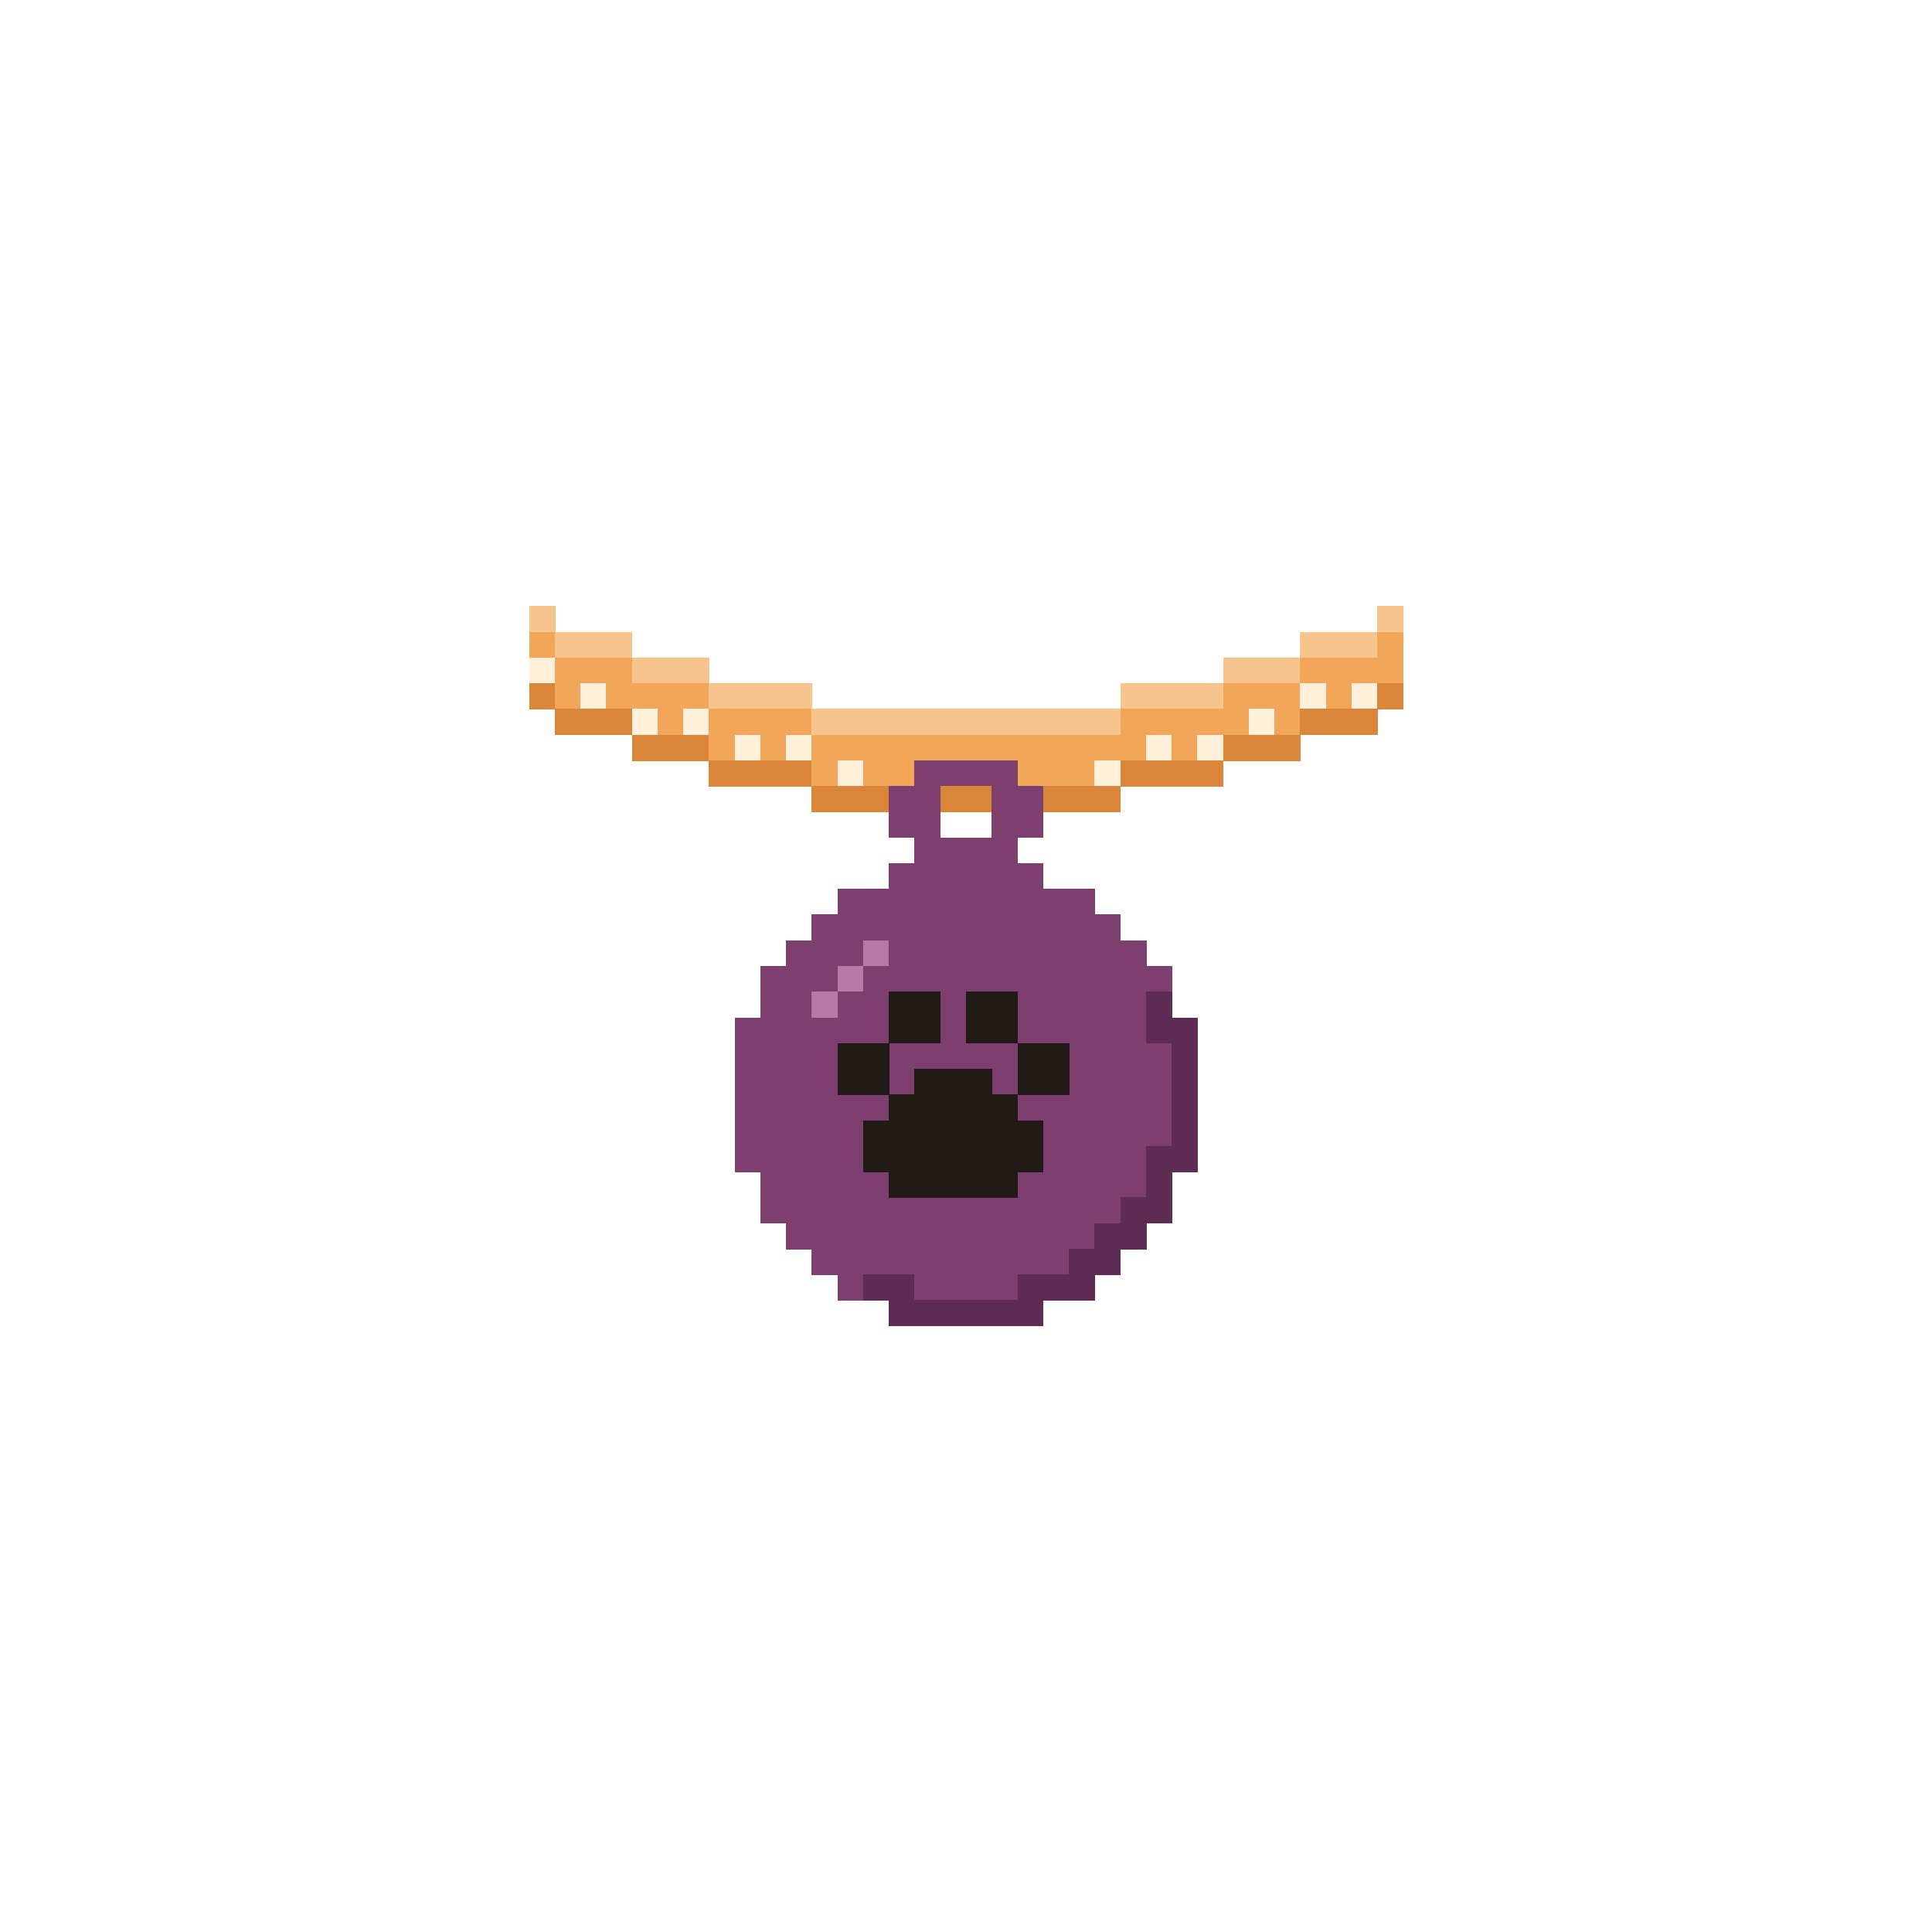
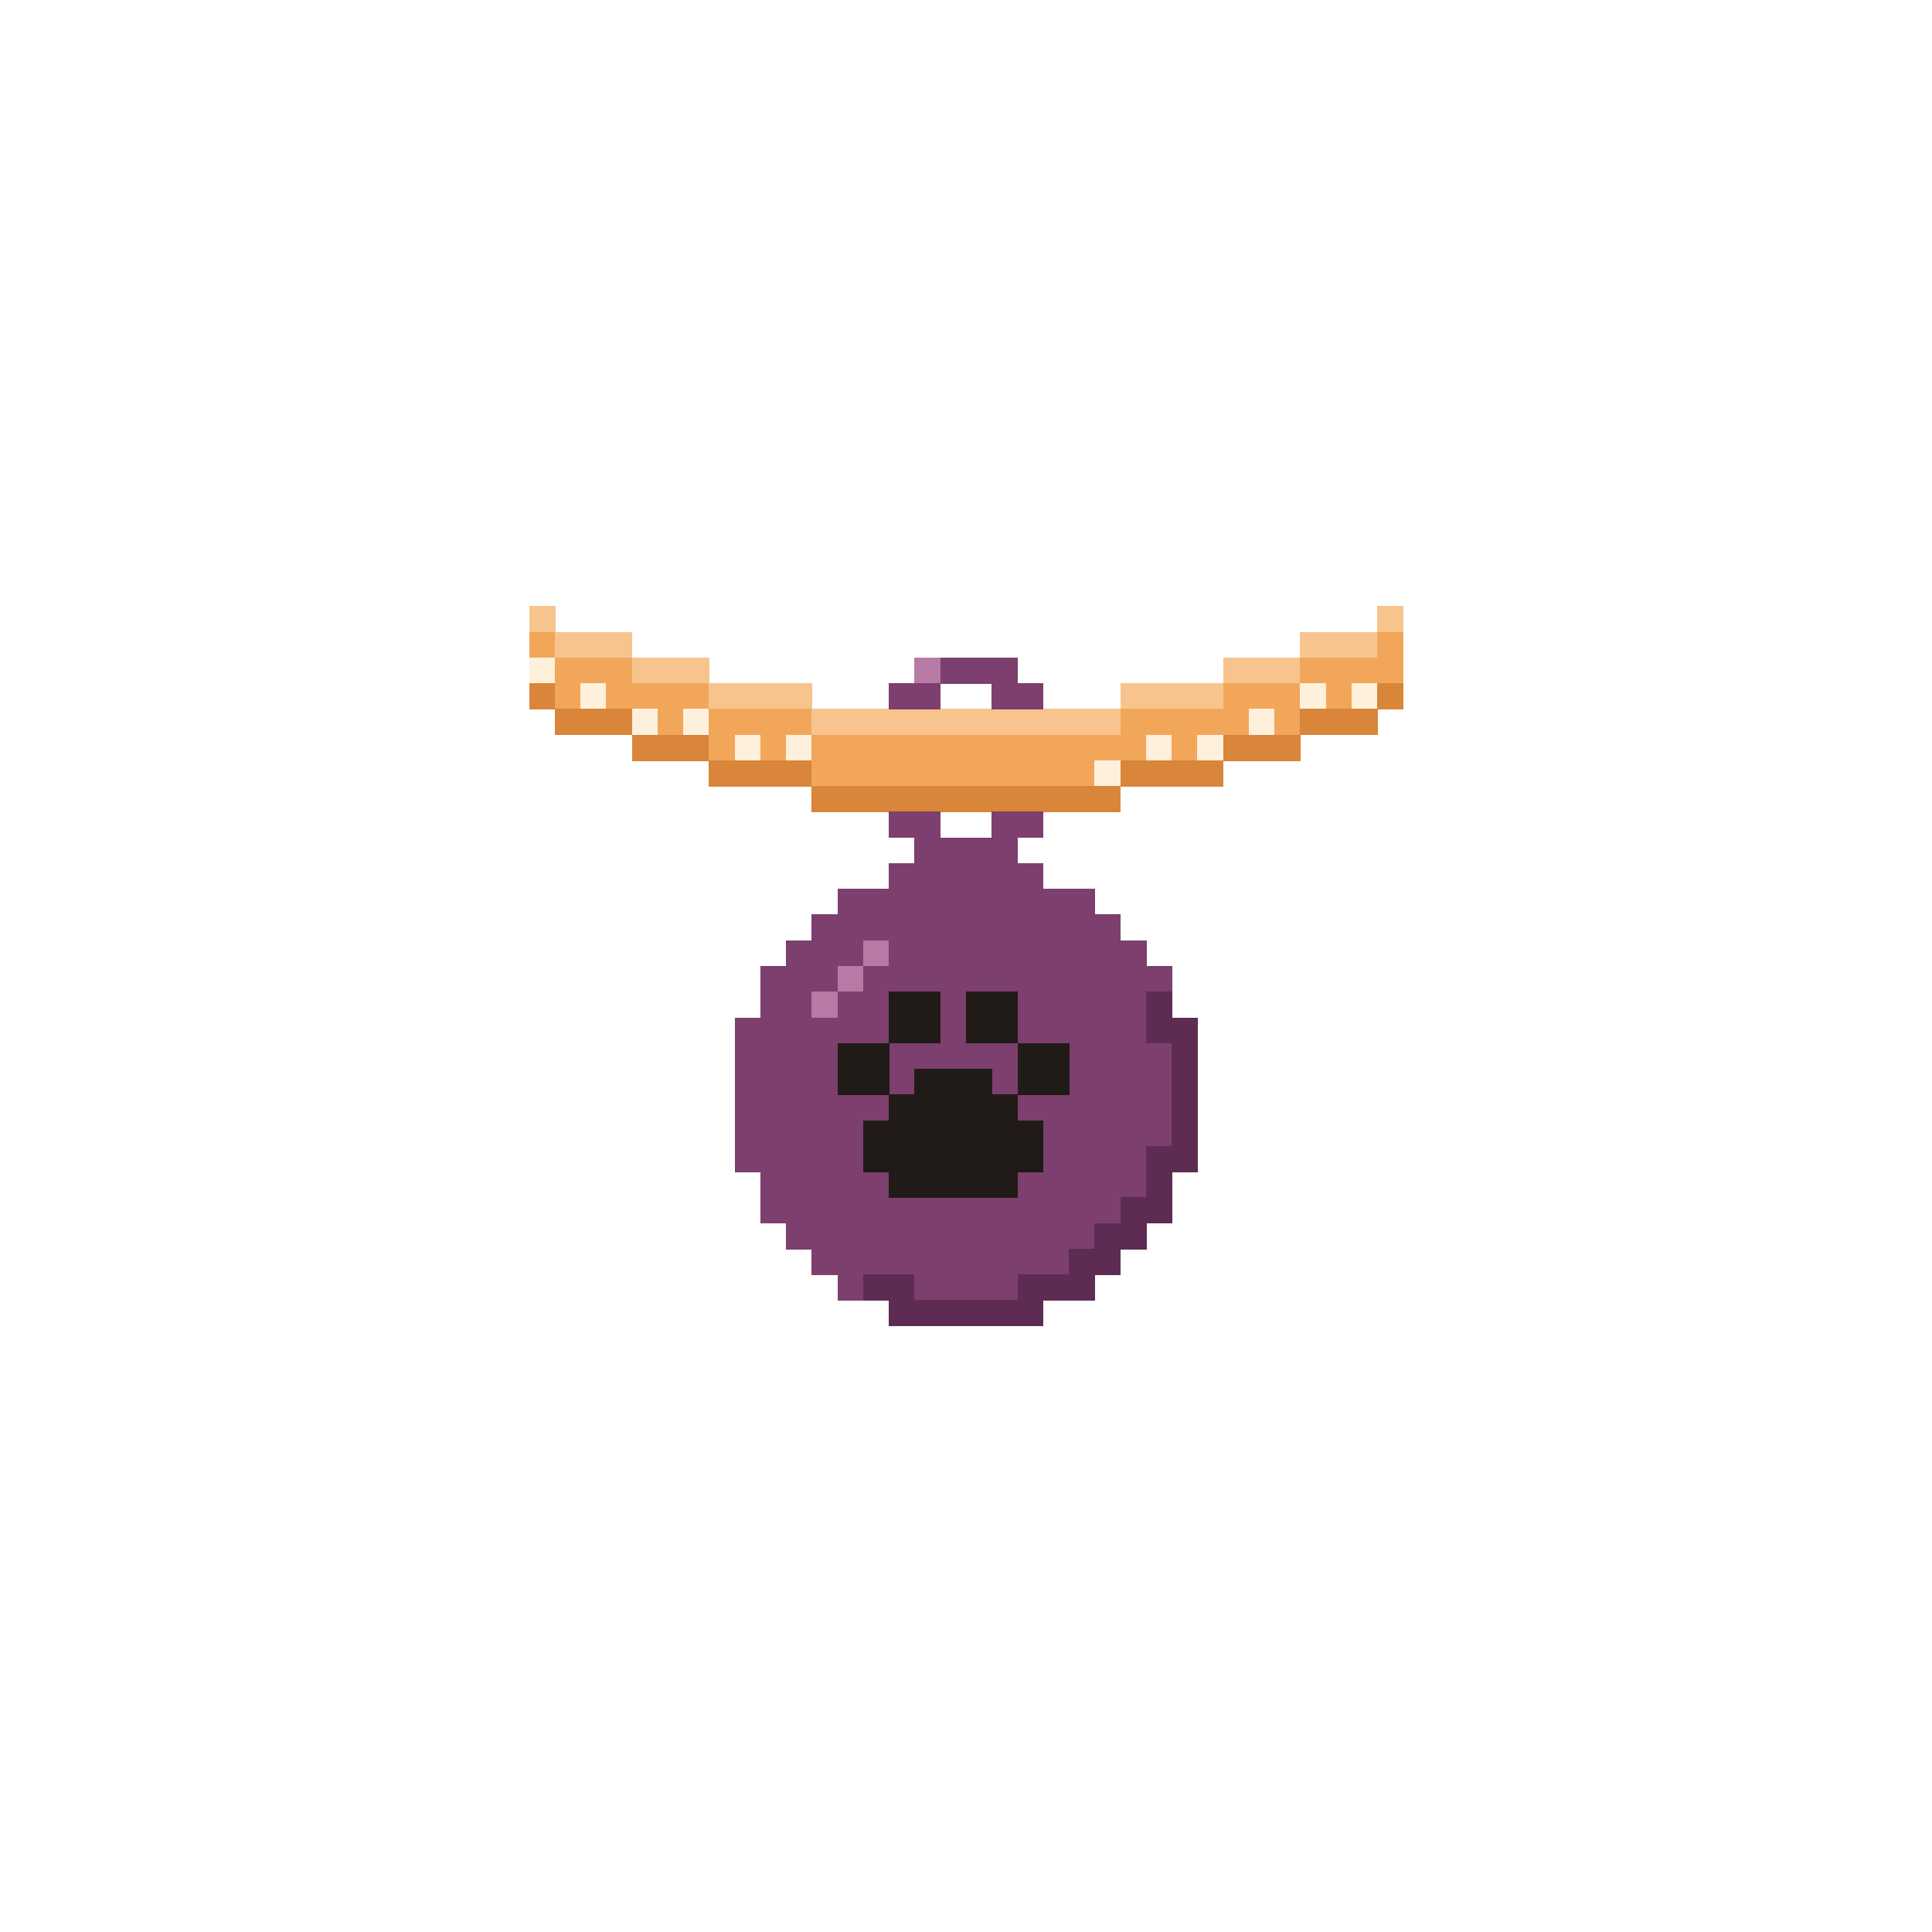
<svg xmlns="http://www.w3.org/2000/svg" width="1024" height="1024" viewBox="0 0 1024 1024" role="img">
  <g shape-rendering="crispEdges">
    <rect x="280.42" y="321.29" width="13.92" height="13.92" fill="#F7C48E" />
    <rect x="280.42" y="334.91" width="13.92" height="13.92" fill="#F2A65A" />
    <rect x="280.42" y="348.53" width="13.92" height="13.92" fill="#FFF0DC" />
    <rect x="280.42" y="362.15" width="13.92" height="13.92" fill="#D9853A" />
    <rect x="294.04" y="334.91" width="13.92" height="13.92" fill="#F7C48E" />
    <rect x="294.04" y="348.53" width="13.92" height="13.92" fill="#F2A65A" />
    <rect x="294.04" y="362.15" width="13.92" height="13.92" fill="#F2A65A" />
    <rect x="294.04" y="375.78" width="13.92" height="13.92" fill="#D9853A" />
    <rect x="307.67" y="334.91" width="13.92" height="13.92" fill="#F7C48E" />
    <rect x="307.67" y="348.53" width="13.92" height="13.92" fill="#F2A65A" />
    <rect x="307.67" y="362.15" width="13.92" height="13.92" fill="#FFF0DC" />
    <rect x="307.67" y="375.78" width="13.92" height="13.92" fill="#D9853A" />
    <rect x="321.29" y="334.91" width="13.92" height="13.92" fill="#F7C48E" />
    <rect x="321.29" y="348.53" width="13.92" height="13.92" fill="#F2A65A" />
    <rect x="321.29" y="362.15" width="13.92" height="13.92" fill="#F2A65A" />
    <rect x="321.29" y="375.78" width="13.92" height="13.92" fill="#D9853A" />
    <rect x="334.91" y="348.53" width="13.92" height="13.92" fill="#F7C48E" />
    <rect x="334.91" y="362.15" width="13.92" height="13.92" fill="#F2A65A" />
    <rect x="334.91" y="375.78" width="13.92" height="13.92" fill="#FFF0DC" />
    <rect x="334.91" y="389.40" width="13.92" height="13.92" fill="#D9853A" />
    <rect x="348.53" y="348.53" width="13.92" height="13.92" fill="#F7C48E" />
    <rect x="348.53" y="362.15" width="13.92" height="13.92" fill="#F2A65A" />
    <rect x="348.53" y="375.78" width="13.92" height="13.92" fill="#F2A65A" />
    <rect x="348.53" y="389.40" width="13.92" height="13.92" fill="#D9853A" />
    <rect x="362.15" y="348.53" width="13.92" height="13.92" fill="#F7C48E" />
    <rect x="362.15" y="362.15" width="13.92" height="13.92" fill="#F2A65A" />
    <rect x="362.15" y="375.78" width="13.92" height="13.92" fill="#FFF0DC" />
    <rect x="362.15" y="389.40" width="13.92" height="13.92" fill="#D9853A" />
    <rect x="375.78" y="362.15" width="13.92" height="13.92" fill="#F7C48E" />
    <rect x="375.78" y="375.78" width="13.92" height="13.92" fill="#F2A65A" />
    <rect x="375.78" y="389.40" width="13.92" height="13.92" fill="#F2A65A" />
    <rect x="375.78" y="403.02" width="13.92" height="13.92" fill="#D9853A" />
    <rect x="389.40" y="362.15" width="13.92" height="13.92" fill="#F7C48E" />
    <rect x="389.40" y="375.78" width="13.92" height="13.92" fill="#F2A65A" />
    <rect x="389.40" y="389.40" width="13.92" height="13.92" fill="#FFF0DC" />
    <rect x="389.40" y="403.02" width="13.92" height="13.92" fill="#D9853A" />
    <rect x="403.02" y="362.15" width="13.92" height="13.92" fill="#F7C48E" />
    <rect x="403.02" y="375.78" width="13.92" height="13.92" fill="#F2A65A" />
    <rect x="403.02" y="389.40" width="13.92" height="13.92" fill="#F2A65A" />
    <rect x="403.02" y="403.02" width="13.92" height="13.92" fill="#D9853A" />
    <rect x="416.64" y="362.15" width="13.92" height="13.92" fill="#F7C48E" />
    <rect x="416.64" y="375.78" width="13.92" height="13.92" fill="#F2A65A" />
    <rect x="416.64" y="389.40" width="13.92" height="13.92" fill="#FFF0DC" />
    <rect x="416.64" y="403.02" width="13.92" height="13.92" fill="#D9853A" />
    <rect x="430.27" y="375.78" width="13.92" height="13.92" fill="#F7C48E" />
    <rect x="430.27" y="389.40" width="13.92" height="13.92" fill="#F2A65A" />
    <rect x="430.27" y="403.02" width="13.92" height="13.92" fill="#F2A65A" />
    <rect x="430.27" y="416.64" width="13.92" height="13.92" fill="#D9853A" />
    <rect x="443.89" y="375.78" width="13.92" height="13.92" fill="#F7C48E" />
    <rect x="443.89" y="389.40" width="13.92" height="13.92" fill="#F2A65A" />
-     <rect x="443.89" y="403.02" width="13.92" height="13.92" fill="#FFF0DC" />
+     <rect x="443.89" y="403.02" width="13.92" height="13.92" fill="#F2A65A" />
    <rect x="443.89" y="416.64" width="13.92" height="13.92" fill="#D9853A" />
    <rect x="457.51" y="375.78" width="13.92" height="13.92" fill="#F7C48E" />
    <rect x="457.51" y="389.40" width="13.92" height="13.92" fill="#F2A65A" />
    <rect x="457.51" y="403.02" width="13.92" height="13.92" fill="#F2A65A" />
    <rect x="457.51" y="416.64" width="13.92" height="13.92" fill="#D9853A" />
    <rect x="471.13" y="375.78" width="13.92" height="13.92" fill="#F7C48E" />
    <rect x="471.13" y="389.40" width="13.92" height="13.92" fill="#F2A65A" />
    <rect x="471.13" y="403.02" width="13.92" height="13.92" fill="#F2A65A" />
-     <rect x="471.13" y="416.64" width="13.92" height="13.92" fill="#7C3F6E" />
+     <rect x="471.13" y="416.64" width="13.92" height="13.92" fill="#D9853A" />
    <rect x="484.76" y="375.78" width="13.92" height="13.92" fill="#F7C48E" />
    <rect x="484.76" y="389.40" width="13.92" height="13.92" fill="#F2A65A" />
-     <rect x="484.76" y="403.02" width="13.92" height="13.92" fill="#7C3F6E" />
-     <rect x="484.76" y="416.64" width="13.92" height="13.92" fill="#7C3F6E" />
+     <rect x="484.76" y="403.02" width="13.92" height="13.92" fill="#F2A65A" />
+     <rect x="484.76" y="416.64" width="13.92" height="13.92" fill="#D9853A" />
    <rect x="498.38" y="375.78" width="13.92" height="13.92" fill="#F7C48E" />
    <rect x="498.38" y="389.40" width="13.92" height="13.92" fill="#F2A65A" />
-     <rect x="498.38" y="403.02" width="13.92" height="13.92" fill="#7C3F6E" />
+     <rect x="498.38" y="403.02" width="13.92" height="13.92" fill="#F2A65A" />
    <rect x="498.38" y="416.64" width="13.92" height="13.92" fill="#D9853A" />
    <rect x="512.00" y="375.78" width="13.92" height="13.92" fill="#F7C48E" />
    <rect x="512.00" y="389.40" width="13.92" height="13.92" fill="#F2A65A" />
-     <rect x="512.00" y="403.02" width="13.92" height="13.92" fill="#7C3F6E" />
+     <rect x="512.00" y="403.02" width="13.92" height="13.92" fill="#F2A65A" />
    <rect x="512.00" y="416.64" width="13.92" height="13.92" fill="#D9853A" />
    <rect x="525.62" y="375.78" width="13.92" height="13.92" fill="#F7C48E" />
    <rect x="525.62" y="389.40" width="13.92" height="13.92" fill="#F2A65A" />
-     <rect x="525.62" y="403.02" width="13.92" height="13.92" fill="#7C3F6E" />
-     <rect x="525.62" y="416.64" width="13.92" height="13.92" fill="#7C3F6E" />
+     <rect x="525.62" y="403.02" width="13.92" height="13.92" fill="#F2A65A" />
+     <rect x="525.62" y="416.64" width="13.92" height="13.92" fill="#D9853A" />
    <rect x="539.24" y="375.78" width="13.92" height="13.92" fill="#F7C48E" />
    <rect x="539.24" y="389.40" width="13.92" height="13.92" fill="#F2A65A" />
    <rect x="539.24" y="403.02" width="13.92" height="13.92" fill="#F2A65A" />
-     <rect x="539.24" y="416.64" width="13.92" height="13.92" fill="#7C3F6E" />
+     <rect x="539.24" y="416.64" width="13.92" height="13.92" fill="#D9853A" />
    <rect x="552.87" y="375.78" width="13.92" height="13.92" fill="#F7C48E" />
    <rect x="552.87" y="389.40" width="13.92" height="13.92" fill="#F2A65A" />
    <rect x="552.87" y="403.02" width="13.92" height="13.92" fill="#F2A65A" />
    <rect x="552.87" y="416.64" width="13.92" height="13.92" fill="#D9853A" />
    <rect x="566.49" y="375.78" width="13.92" height="13.92" fill="#F7C48E" />
    <rect x="566.49" y="389.40" width="13.92" height="13.92" fill="#F2A65A" />
    <rect x="566.49" y="403.02" width="13.92" height="13.92" fill="#F2A65A" />
    <rect x="566.49" y="416.64" width="13.92" height="13.92" fill="#D9853A" />
    <rect x="580.11" y="375.78" width="13.92" height="13.92" fill="#F7C48E" />
    <rect x="580.11" y="389.40" width="13.92" height="13.92" fill="#F2A65A" />
    <rect x="580.11" y="403.02" width="13.92" height="13.92" fill="#FFF0DC" />
    <rect x="580.11" y="416.64" width="13.92" height="13.92" fill="#D9853A" />
    <rect x="593.73" y="362.15" width="13.92" height="13.92" fill="#F7C48E" />
    <rect x="593.73" y="375.78" width="13.92" height="13.92" fill="#F2A65A" />
    <rect x="593.73" y="389.40" width="13.92" height="13.92" fill="#F2A65A" />
    <rect x="593.73" y="403.02" width="13.92" height="13.92" fill="#D9853A" />
    <rect x="607.36" y="362.15" width="13.92" height="13.92" fill="#F7C48E" />
    <rect x="607.36" y="375.78" width="13.92" height="13.92" fill="#F2A65A" />
    <rect x="607.36" y="389.40" width="13.92" height="13.92" fill="#FFF0DC" />
    <rect x="607.36" y="403.02" width="13.92" height="13.92" fill="#D9853A" />
    <rect x="620.98" y="362.15" width="13.92" height="13.92" fill="#F7C48E" />
    <rect x="620.98" y="375.78" width="13.92" height="13.92" fill="#F2A65A" />
    <rect x="620.98" y="389.40" width="13.92" height="13.92" fill="#F2A65A" />
    <rect x="620.98" y="403.02" width="13.92" height="13.92" fill="#D9853A" />
    <rect x="634.60" y="362.15" width="13.92" height="13.92" fill="#F7C48E" />
    <rect x="634.60" y="375.78" width="13.92" height="13.92" fill="#F2A65A" />
    <rect x="634.60" y="389.40" width="13.92" height="13.92" fill="#FFF0DC" />
    <rect x="634.60" y="403.02" width="13.92" height="13.92" fill="#D9853A" />
    <rect x="648.22" y="348.53" width="13.92" height="13.92" fill="#F7C48E" />
    <rect x="648.22" y="362.15" width="13.92" height="13.92" fill="#F2A65A" />
    <rect x="648.22" y="375.78" width="13.92" height="13.92" fill="#F2A65A" />
    <rect x="648.22" y="389.40" width="13.92" height="13.92" fill="#D9853A" />
    <rect x="661.85" y="348.53" width="13.92" height="13.92" fill="#F7C48E" />
    <rect x="661.85" y="362.15" width="13.92" height="13.92" fill="#F2A65A" />
    <rect x="661.85" y="375.78" width="13.92" height="13.92" fill="#FFF0DC" />
    <rect x="661.85" y="389.40" width="13.92" height="13.92" fill="#D9853A" />
    <rect x="675.47" y="348.53" width="13.92" height="13.92" fill="#F7C48E" />
    <rect x="675.47" y="362.15" width="13.92" height="13.92" fill="#F2A65A" />
    <rect x="675.47" y="375.78" width="13.92" height="13.92" fill="#F2A65A" />
    <rect x="675.47" y="389.40" width="13.92" height="13.92" fill="#D9853A" />
    <rect x="689.09" y="334.91" width="13.92" height="13.92" fill="#F7C48E" />
    <rect x="689.09" y="348.53" width="13.92" height="13.92" fill="#F2A65A" />
    <rect x="689.09" y="362.15" width="13.92" height="13.92" fill="#FFF0DC" />
    <rect x="689.09" y="375.78" width="13.92" height="13.92" fill="#D9853A" />
    <rect x="702.71" y="334.91" width="13.92" height="13.92" fill="#F7C48E" />
    <rect x="702.71" y="348.53" width="13.92" height="13.92" fill="#F2A65A" />
    <rect x="702.71" y="362.15" width="13.92" height="13.92" fill="#F2A65A" />
    <rect x="702.71" y="375.78" width="13.92" height="13.92" fill="#D9853A" />
    <rect x="716.33" y="334.91" width="13.92" height="13.92" fill="#F7C48E" />
    <rect x="716.33" y="348.53" width="13.92" height="13.92" fill="#F2A65A" />
    <rect x="716.33" y="362.15" width="13.92" height="13.92" fill="#FFF0DC" />
    <rect x="716.33" y="375.78" width="13.92" height="13.92" fill="#D9853A" />
    <rect x="729.96" y="321.29" width="13.92" height="13.92" fill="#F7C48E" />
    <rect x="729.96" y="334.91" width="13.92" height="13.92" fill="#F2A65A" />
    <rect x="729.96" y="348.53" width="13.92" height="13.92" fill="#F2A65A" />
    <rect x="729.96" y="362.15" width="13.92" height="13.92" fill="#D9853A" />
    <rect x="471.13" y="457.51" width="13.92" height="13.92" fill="#7C3F6E" />
    <rect x="484.76" y="457.51" width="13.92" height="13.92" fill="#7C3F6E" />
    <rect x="498.38" y="457.51" width="13.92" height="13.92" fill="#7C3F6E" />
    <rect x="512.00" y="457.51" width="13.92" height="13.92" fill="#7C3F6E" />
    <rect x="525.62" y="457.51" width="13.92" height="13.92" fill="#7C3F6E" />
    <rect x="539.24" y="457.51" width="13.92" height="13.92" fill="#7C3F6E" />
    <rect x="443.89" y="471.13" width="13.92" height="13.92" fill="#7C3F6E" />
    <rect x="457.51" y="471.13" width="13.92" height="13.92" fill="#7C3F6E" />
    <rect x="471.13" y="471.13" width="13.92" height="13.92" fill="#7C3F6E" />
    <rect x="484.76" y="471.13" width="13.92" height="13.92" fill="#7C3F6E" />
    <rect x="498.38" y="471.13" width="13.92" height="13.92" fill="#7C3F6E" />
    <rect x="512.00" y="471.13" width="13.92" height="13.92" fill="#7C3F6E" />
    <rect x="525.62" y="471.13" width="13.92" height="13.92" fill="#7C3F6E" />
    <rect x="539.24" y="471.13" width="13.92" height="13.92" fill="#7C3F6E" />
    <rect x="552.87" y="471.13" width="13.92" height="13.92" fill="#7C3F6E" />
    <rect x="566.49" y="471.13" width="13.92" height="13.92" fill="#7C3F6E" />
    <rect x="430.27" y="484.76" width="13.92" height="13.92" fill="#7C3F6E" />
    <rect x="443.89" y="484.76" width="13.92" height="13.92" fill="#7C3F6E" />
    <rect x="457.51" y="484.76" width="13.92" height="13.92" fill="#7C3F6E" />
    <rect x="471.13" y="484.76" width="13.92" height="13.92" fill="#7C3F6E" />
    <rect x="484.76" y="484.76" width="13.92" height="13.92" fill="#7C3F6E" />
    <rect x="498.38" y="484.76" width="13.92" height="13.92" fill="#7C3F6E" />
    <rect x="512.00" y="484.76" width="13.92" height="13.92" fill="#7C3F6E" />
    <rect x="525.62" y="484.76" width="13.92" height="13.92" fill="#7C3F6E" />
    <rect x="539.24" y="484.76" width="13.92" height="13.92" fill="#7C3F6E" />
    <rect x="552.87" y="484.76" width="13.92" height="13.92" fill="#7C3F6E" />
    <rect x="566.49" y="484.76" width="13.92" height="13.92" fill="#7C3F6E" />
    <rect x="580.11" y="484.76" width="13.92" height="13.92" fill="#7C3F6E" />
    <rect x="416.64" y="498.38" width="13.92" height="13.92" fill="#7C3F6E" />
    <rect x="430.27" y="498.38" width="13.92" height="13.92" fill="#7C3F6E" />
    <rect x="443.89" y="498.38" width="13.92" height="13.92" fill="#7C3F6E" />
    <rect x="457.51" y="498.38" width="13.92" height="13.92" fill="#B77AA5" />
    <rect x="471.13" y="498.38" width="13.92" height="13.92" fill="#7C3F6E" />
    <rect x="484.76" y="498.38" width="13.92" height="13.92" fill="#7C3F6E" />
    <rect x="498.38" y="498.38" width="13.92" height="13.92" fill="#7C3F6E" />
    <rect x="512.00" y="498.38" width="13.92" height="13.92" fill="#7C3F6E" />
    <rect x="525.62" y="498.38" width="13.92" height="13.92" fill="#7C3F6E" />
    <rect x="539.24" y="498.38" width="13.92" height="13.92" fill="#7C3F6E" />
    <rect x="552.87" y="498.38" width="13.92" height="13.92" fill="#7C3F6E" />
    <rect x="566.49" y="498.38" width="13.92" height="13.92" fill="#7C3F6E" />
    <rect x="580.11" y="498.38" width="13.92" height="13.92" fill="#7C3F6E" />
    <rect x="593.73" y="498.38" width="13.92" height="13.92" fill="#7C3F6E" />
    <rect x="403.02" y="512.00" width="13.92" height="13.92" fill="#7C3F6E" />
    <rect x="416.64" y="512.00" width="13.92" height="13.92" fill="#7C3F6E" />
    <rect x="430.27" y="512.00" width="13.92" height="13.92" fill="#7C3F6E" />
    <rect x="443.89" y="512.00" width="13.92" height="13.92" fill="#B77AA5" />
    <rect x="457.51" y="512.00" width="13.92" height="13.92" fill="#7C3F6E" />
    <rect x="471.13" y="512.00" width="13.92" height="13.92" fill="#7C3F6E" />
    <rect x="484.76" y="512.00" width="13.92" height="13.92" fill="#7C3F6E" />
    <rect x="498.38" y="512.00" width="13.92" height="13.92" fill="#7C3F6E" />
    <rect x="512.00" y="512.00" width="13.92" height="13.92" fill="#7C3F6E" />
    <rect x="525.62" y="512.00" width="13.92" height="13.92" fill="#7C3F6E" />
    <rect x="539.24" y="512.00" width="13.92" height="13.92" fill="#7C3F6E" />
    <rect x="552.87" y="512.00" width="13.92" height="13.92" fill="#7C3F6E" />
    <rect x="566.49" y="512.00" width="13.92" height="13.92" fill="#7C3F6E" />
    <rect x="580.11" y="512.00" width="13.92" height="13.92" fill="#7C3F6E" />
    <rect x="593.73" y="512.00" width="13.92" height="13.92" fill="#7C3F6E" />
    <rect x="607.36" y="512.00" width="13.92" height="13.92" fill="#7C3F6E" />
    <rect x="403.02" y="525.62" width="13.92" height="13.92" fill="#7C3F6E" />
    <rect x="416.64" y="525.62" width="13.92" height="13.92" fill="#7C3F6E" />
    <rect x="430.27" y="525.62" width="13.92" height="13.92" fill="#B77AA5" />
    <rect x="443.89" y="525.62" width="13.92" height="13.92" fill="#7C3F6E" />
    <rect x="457.51" y="525.62" width="13.92" height="13.92" fill="#7C3F6E" />
    <rect x="498.38" y="525.62" width="13.92" height="13.92" fill="#7C3F6E" />
    <rect x="539.24" y="525.62" width="13.92" height="13.92" fill="#7C3F6E" />
    <rect x="552.87" y="525.62" width="13.92" height="13.92" fill="#7C3F6E" />
    <rect x="566.49" y="525.62" width="13.92" height="13.92" fill="#7C3F6E" />
    <rect x="580.11" y="525.62" width="13.92" height="13.92" fill="#7C3F6E" />
    <rect x="593.73" y="525.62" width="13.92" height="13.92" fill="#7C3F6E" />
    <rect x="607.36" y="525.62" width="13.92" height="13.92" fill="#5E2C53" />
    <rect x="389.40" y="539.24" width="13.92" height="13.92" fill="#7C3F6E" />
    <rect x="403.02" y="539.24" width="13.92" height="13.92" fill="#7C3F6E" />
    <rect x="416.64" y="539.24" width="13.92" height="13.92" fill="#7C3F6E" />
    <rect x="430.27" y="539.24" width="13.92" height="13.92" fill="#7C3F6E" />
    <rect x="443.89" y="539.24" width="13.92" height="13.92" fill="#7C3F6E" />
    <rect x="457.51" y="539.24" width="13.92" height="13.92" fill="#7C3F6E" />
    <rect x="498.38" y="539.24" width="13.92" height="13.92" fill="#7C3F6E" />
    <rect x="539.24" y="539.24" width="13.92" height="13.92" fill="#7C3F6E" />
    <rect x="552.87" y="539.24" width="13.92" height="13.92" fill="#7C3F6E" />
    <rect x="566.49" y="539.24" width="13.92" height="13.92" fill="#7C3F6E" />
    <rect x="580.11" y="539.24" width="13.92" height="13.92" fill="#7C3F6E" />
    <rect x="593.73" y="539.24" width="13.92" height="13.92" fill="#7C3F6E" />
    <rect x="607.36" y="539.24" width="13.92" height="13.92" fill="#5E2C53" />
    <rect x="620.98" y="539.24" width="13.92" height="13.92" fill="#5E2C53" />
    <rect x="389.40" y="552.87" width="13.92" height="13.92" fill="#7C3F6E" />
    <rect x="403.02" y="552.87" width="13.92" height="13.92" fill="#7C3F6E" />
    <rect x="416.64" y="552.87" width="13.92" height="13.92" fill="#7C3F6E" />
    <rect x="430.27" y="552.87" width="13.92" height="13.92" fill="#7C3F6E" />
    <rect x="471.13" y="552.87" width="13.92" height="13.92" fill="#7C3F6E" />
    <rect x="484.76" y="552.87" width="13.92" height="13.92" fill="#7C3F6E" />
    <rect x="498.38" y="552.87" width="13.92" height="13.92" fill="#7C3F6E" />
    <rect x="512.00" y="552.87" width="13.92" height="13.92" fill="#7C3F6E" />
    <rect x="525.62" y="552.87" width="13.92" height="13.92" fill="#7C3F6E" />
    <rect x="566.49" y="552.87" width="13.92" height="13.92" fill="#7C3F6E" />
    <rect x="580.11" y="552.87" width="13.92" height="13.92" fill="#7C3F6E" />
    <rect x="593.73" y="552.87" width="13.92" height="13.92" fill="#7C3F6E" />
    <rect x="607.36" y="552.87" width="13.92" height="13.92" fill="#7C3F6E" />
    <rect x="620.98" y="552.87" width="13.92" height="13.92" fill="#5E2C53" />
    <rect x="389.40" y="566.49" width="13.92" height="13.92" fill="#7C3F6E" />
    <rect x="403.02" y="566.49" width="13.92" height="13.92" fill="#7C3F6E" />
    <rect x="416.64" y="566.49" width="13.92" height="13.92" fill="#7C3F6E" />
    <rect x="430.27" y="566.49" width="13.92" height="13.92" fill="#7C3F6E" />
    <rect x="471.13" y="566.49" width="13.92" height="13.92" fill="#7C3F6E" />
    <rect x="525.62" y="566.49" width="13.92" height="13.92" fill="#7C3F6E" />
    <rect x="566.49" y="566.49" width="13.92" height="13.92" fill="#7C3F6E" />
    <rect x="580.11" y="566.49" width="13.92" height="13.92" fill="#7C3F6E" />
    <rect x="593.73" y="566.49" width="13.92" height="13.92" fill="#7C3F6E" />
    <rect x="607.36" y="566.49" width="13.92" height="13.92" fill="#7C3F6E" />
    <rect x="620.98" y="566.49" width="13.92" height="13.92" fill="#5E2C53" />
    <rect x="389.40" y="580.11" width="13.92" height="13.92" fill="#7C3F6E" />
    <rect x="403.02" y="580.11" width="13.92" height="13.92" fill="#7C3F6E" />
    <rect x="416.64" y="580.11" width="13.92" height="13.92" fill="#7C3F6E" />
    <rect x="430.27" y="580.11" width="13.92" height="13.92" fill="#7C3F6E" />
    <rect x="443.89" y="580.11" width="13.92" height="13.92" fill="#7C3F6E" />
    <rect x="457.51" y="580.11" width="13.92" height="13.92" fill="#7C3F6E" />
    <rect x="539.24" y="580.11" width="13.92" height="13.92" fill="#7C3F6E" />
    <rect x="552.87" y="580.11" width="13.92" height="13.92" fill="#7C3F6E" />
    <rect x="566.49" y="580.11" width="13.92" height="13.92" fill="#7C3F6E" />
    <rect x="580.11" y="580.11" width="13.92" height="13.92" fill="#7C3F6E" />
    <rect x="593.73" y="580.11" width="13.92" height="13.92" fill="#7C3F6E" />
    <rect x="607.36" y="580.11" width="13.92" height="13.92" fill="#7C3F6E" />
    <rect x="620.98" y="580.11" width="13.92" height="13.92" fill="#5E2C53" />
    <rect x="389.40" y="593.73" width="13.92" height="13.92" fill="#7C3F6E" />
    <rect x="403.02" y="593.73" width="13.92" height="13.92" fill="#7C3F6E" />
    <rect x="416.64" y="593.73" width="13.92" height="13.92" fill="#7C3F6E" />
    <rect x="430.27" y="593.73" width="13.92" height="13.92" fill="#7C3F6E" />
    <rect x="443.89" y="593.73" width="13.92" height="13.92" fill="#7C3F6E" />
    <rect x="552.87" y="593.73" width="13.92" height="13.92" fill="#7C3F6E" />
    <rect x="566.49" y="593.73" width="13.92" height="13.92" fill="#7C3F6E" />
    <rect x="580.11" y="593.73" width="13.92" height="13.92" fill="#7C3F6E" />
    <rect x="593.73" y="593.73" width="13.92" height="13.92" fill="#7C3F6E" />
    <rect x="607.36" y="593.73" width="13.92" height="13.92" fill="#7C3F6E" />
    <rect x="620.98" y="593.73" width="13.92" height="13.92" fill="#5E2C53" />
    <rect x="389.40" y="607.36" width="13.92" height="13.92" fill="#7C3F6E" />
    <rect x="403.02" y="607.36" width="13.92" height="13.92" fill="#7C3F6E" />
    <rect x="416.64" y="607.36" width="13.92" height="13.92" fill="#7C3F6E" />
    <rect x="430.27" y="607.36" width="13.92" height="13.92" fill="#7C3F6E" />
    <rect x="443.89" y="607.36" width="13.92" height="13.92" fill="#7C3F6E" />
    <rect x="552.87" y="607.36" width="13.92" height="13.92" fill="#7C3F6E" />
    <rect x="566.49" y="607.36" width="13.92" height="13.92" fill="#7C3F6E" />
    <rect x="580.11" y="607.36" width="13.92" height="13.92" fill="#7C3F6E" />
    <rect x="593.73" y="607.36" width="13.92" height="13.92" fill="#7C3F6E" />
    <rect x="607.36" y="607.36" width="13.92" height="13.92" fill="#5E2C53" />
    <rect x="620.98" y="607.36" width="13.92" height="13.92" fill="#5E2C53" />
    <rect x="403.02" y="620.98" width="13.92" height="13.92" fill="#7C3F6E" />
    <rect x="416.64" y="620.98" width="13.92" height="13.92" fill="#7C3F6E" />
    <rect x="430.27" y="620.98" width="13.92" height="13.92" fill="#7C3F6E" />
    <rect x="443.89" y="620.98" width="13.92" height="13.92" fill="#7C3F6E" />
    <rect x="457.51" y="620.98" width="13.92" height="13.92" fill="#7C3F6E" />
    <rect x="539.24" y="620.98" width="13.92" height="13.92" fill="#7C3F6E" />
    <rect x="552.87" y="620.98" width="13.92" height="13.92" fill="#7C3F6E" />
    <rect x="566.49" y="620.98" width="13.92" height="13.92" fill="#7C3F6E" />
    <rect x="580.11" y="620.98" width="13.92" height="13.92" fill="#7C3F6E" />
    <rect x="593.73" y="620.98" width="13.92" height="13.92" fill="#7C3F6E" />
    <rect x="607.36" y="620.98" width="13.92" height="13.92" fill="#5E2C53" />
    <rect x="403.02" y="634.60" width="13.92" height="13.92" fill="#7C3F6E" />
    <rect x="416.64" y="634.60" width="13.92" height="13.92" fill="#7C3F6E" />
    <rect x="430.27" y="634.60" width="13.92" height="13.92" fill="#7C3F6E" />
    <rect x="443.89" y="634.60" width="13.92" height="13.92" fill="#7C3F6E" />
    <rect x="457.51" y="634.60" width="13.92" height="13.92" fill="#7C3F6E" />
    <rect x="471.13" y="634.60" width="13.92" height="13.92" fill="#7C3F6E" />
    <rect x="484.76" y="634.60" width="13.92" height="13.92" fill="#7C3F6E" />
    <rect x="498.38" y="634.60" width="13.92" height="13.92" fill="#7C3F6E" />
    <rect x="512.00" y="634.60" width="13.92" height="13.92" fill="#7C3F6E" />
    <rect x="525.62" y="634.60" width="13.92" height="13.92" fill="#7C3F6E" />
    <rect x="539.24" y="634.60" width="13.92" height="13.92" fill="#7C3F6E" />
    <rect x="552.87" y="634.60" width="13.92" height="13.92" fill="#7C3F6E" />
    <rect x="566.49" y="634.60" width="13.92" height="13.92" fill="#7C3F6E" />
    <rect x="580.11" y="634.60" width="13.92" height="13.92" fill="#7C3F6E" />
    <rect x="593.73" y="634.60" width="13.92" height="13.92" fill="#5E2C53" />
    <rect x="607.36" y="634.60" width="13.92" height="13.92" fill="#5E2C53" />
    <rect x="416.64" y="648.22" width="13.92" height="13.92" fill="#7C3F6E" />
    <rect x="430.27" y="648.22" width="13.92" height="13.92" fill="#7C3F6E" />
    <rect x="443.89" y="648.22" width="13.92" height="13.92" fill="#7C3F6E" />
    <rect x="457.51" y="648.22" width="13.92" height="13.92" fill="#7C3F6E" />
    <rect x="471.13" y="648.22" width="13.92" height="13.92" fill="#7C3F6E" />
    <rect x="484.76" y="648.22" width="13.92" height="13.92" fill="#7C3F6E" />
    <rect x="498.38" y="648.22" width="13.92" height="13.92" fill="#7C3F6E" />
    <rect x="512.00" y="648.22" width="13.92" height="13.92" fill="#7C3F6E" />
    <rect x="525.62" y="648.22" width="13.92" height="13.92" fill="#7C3F6E" />
    <rect x="539.24" y="648.22" width="13.92" height="13.92" fill="#7C3F6E" />
    <rect x="552.87" y="648.22" width="13.92" height="13.92" fill="#7C3F6E" />
    <rect x="566.49" y="648.22" width="13.92" height="13.92" fill="#7C3F6E" />
    <rect x="580.11" y="648.22" width="13.92" height="13.92" fill="#5E2C53" />
    <rect x="593.73" y="648.22" width="13.92" height="13.92" fill="#5E2C53" />
    <rect x="430.27" y="661.85" width="13.92" height="13.92" fill="#7C3F6E" />
    <rect x="443.89" y="661.85" width="13.92" height="13.92" fill="#7C3F6E" />
    <rect x="457.51" y="661.85" width="13.92" height="13.92" fill="#7C3F6E" />
    <rect x="471.13" y="661.85" width="13.92" height="13.92" fill="#7C3F6E" />
    <rect x="484.76" y="661.85" width="13.92" height="13.92" fill="#7C3F6E" />
    <rect x="498.38" y="661.85" width="13.92" height="13.92" fill="#7C3F6E" />
    <rect x="512.00" y="661.85" width="13.92" height="13.92" fill="#7C3F6E" />
    <rect x="525.62" y="661.85" width="13.92" height="13.92" fill="#7C3F6E" />
    <rect x="539.24" y="661.85" width="13.92" height="13.92" fill="#7C3F6E" />
    <rect x="552.87" y="661.85" width="13.92" height="13.92" fill="#7C3F6E" />
    <rect x="566.49" y="661.85" width="13.92" height="13.92" fill="#5E2C53" />
    <rect x="580.11" y="661.85" width="13.92" height="13.92" fill="#5E2C53" />
    <rect x="443.89" y="675.47" width="13.92" height="13.92" fill="#7C3F6E" />
    <rect x="457.51" y="675.47" width="13.92" height="13.92" fill="#5E2C53" />
    <rect x="471.13" y="675.47" width="13.92" height="13.92" fill="#5E2C53" />
    <rect x="484.76" y="675.47" width="13.92" height="13.92" fill="#7C3F6E" />
    <rect x="498.38" y="675.47" width="13.92" height="13.92" fill="#7C3F6E" />
    <rect x="512.00" y="675.47" width="13.92" height="13.92" fill="#7C3F6E" />
    <rect x="525.62" y="675.47" width="13.92" height="13.92" fill="#7C3F6E" />
    <rect x="539.24" y="675.47" width="13.92" height="13.92" fill="#5E2C53" />
    <rect x="552.87" y="675.47" width="13.92" height="13.92" fill="#5E2C53" />
    <rect x="566.49" y="675.47" width="13.92" height="13.92" fill="#5E2C53" />
    <rect x="471.13" y="689.09" width="13.92" height="13.92" fill="#5E2C53" />
    <rect x="484.76" y="689.09" width="13.92" height="13.92" fill="#5E2C53" />
    <rect x="498.38" y="689.09" width="13.92" height="13.92" fill="#5E2C53" />
    <rect x="512.00" y="689.09" width="13.92" height="13.92" fill="#5E2C53" />
    <rect x="525.62" y="689.09" width="13.92" height="13.92" fill="#5E2C53" />
    <rect x="539.24" y="689.09" width="13.92" height="13.92" fill="#5E2C53" />
-     <rect x="471.13" y="430.27" width="13.92" height="13.92" fill="#7C3F6E" />
-     <rect x="484.76" y="430.27" width="13.92" height="13.92" fill="#7C3F6E" />
-     <rect x="525.62" y="430.27" width="13.92" height="13.92" fill="#7C3F6E" />
-     <rect x="539.24" y="430.27" width="13.92" height="13.92" fill="#7C3F6E" />
-     <rect x="484.76" y="443.89" width="13.92" height="13.92" fill="#7C3F6E" />
-     <rect x="498.38" y="443.89" width="13.92" height="13.92" fill="#7C3F6E" />
-     <rect x="512.00" y="443.89" width="13.92" height="13.92" fill="#7C3F6E" />
-     <rect x="525.62" y="443.89" width="13.92" height="13.92" fill="#7C3F6E" />
    <rect x="471.13" y="525.62" width="13.92" height="13.92" fill="#211B17" />
    <rect x="484.76" y="525.62" width="13.92" height="13.92" fill="#211B17" />
    <rect x="512.00" y="525.62" width="13.92" height="13.92" fill="#211B17" />
    <rect x="525.62" y="525.62" width="13.92" height="13.92" fill="#211B17" />
    <rect x="471.13" y="539.24" width="13.92" height="13.92" fill="#211B17" />
    <rect x="484.76" y="539.24" width="13.92" height="13.92" fill="#211B17" />
    <rect x="512.00" y="539.24" width="13.92" height="13.92" fill="#211B17" />
    <rect x="525.62" y="539.24" width="13.92" height="13.92" fill="#211B17" />
    <rect x="443.89" y="552.87" width="13.92" height="13.92" fill="#211B17" />
    <rect x="457.51" y="552.87" width="13.92" height="13.92" fill="#211B17" />
    <rect x="539.24" y="552.87" width="13.92" height="13.92" fill="#211B17" />
    <rect x="552.87" y="552.87" width="13.92" height="13.92" fill="#211B17" />
    <rect x="443.89" y="566.49" width="13.92" height="13.92" fill="#211B17" />
    <rect x="457.51" y="566.49" width="13.92" height="13.92" fill="#211B17" />
    <rect x="484.76" y="566.49" width="13.92" height="13.92" fill="#211B17" />
    <rect x="498.38" y="566.49" width="13.92" height="13.92" fill="#211B17" />
    <rect x="512.00" y="566.49" width="13.92" height="13.92" fill="#211B17" />
    <rect x="539.24" y="566.49" width="13.92" height="13.92" fill="#211B17" />
    <rect x="552.87" y="566.49" width="13.92" height="13.92" fill="#211B17" />
    <rect x="471.13" y="580.11" width="13.92" height="13.92" fill="#211B17" />
    <rect x="484.76" y="580.11" width="13.92" height="13.92" fill="#211B17" />
    <rect x="498.38" y="580.11" width="13.92" height="13.92" fill="#211B17" />
    <rect x="512.00" y="580.11" width="13.92" height="13.92" fill="#211B17" />
    <rect x="525.62" y="580.11" width="13.92" height="13.92" fill="#211B17" />
    <rect x="457.51" y="593.73" width="13.92" height="13.92" fill="#211B17" />
    <rect x="471.13" y="593.73" width="13.92" height="13.92" fill="#211B17" />
    <rect x="484.76" y="593.73" width="13.92" height="13.92" fill="#211B17" />
    <rect x="498.38" y="593.73" width="13.92" height="13.92" fill="#211B17" />
    <rect x="512.00" y="593.73" width="13.92" height="13.92" fill="#211B17" />
    <rect x="525.62" y="593.73" width="13.92" height="13.92" fill="#211B17" />
    <rect x="539.24" y="593.73" width="13.92" height="13.92" fill="#211B17" />
    <rect x="457.51" y="607.36" width="13.92" height="13.92" fill="#211B17" />
    <rect x="471.13" y="607.36" width="13.92" height="13.92" fill="#211B17" />
    <rect x="484.76" y="607.36" width="13.92" height="13.92" fill="#211B17" />
    <rect x="498.38" y="607.36" width="13.92" height="13.92" fill="#211B17" />
    <rect x="512.00" y="607.36" width="13.92" height="13.92" fill="#211B17" />
    <rect x="525.62" y="607.36" width="13.92" height="13.92" fill="#211B17" />
    <rect x="539.24" y="607.36" width="13.92" height="13.92" fill="#211B17" />
    <rect x="471.13" y="620.98" width="13.92" height="13.92" fill="#211B17" />
    <rect x="484.76" y="620.98" width="13.92" height="13.92" fill="#211B17" />
    <rect x="498.38" y="620.98" width="13.92" height="13.92" fill="#211B17" />
    <rect x="512.00" y="620.98" width="13.92" height="13.92" fill="#211B17" />
    <rect x="525.62" y="620.98" width="13.92" height="13.92" fill="#211B17" />
+     <rect x="484.76" y="348.53" width="13.92" height="13.92" fill="#B77AA5" />
+     <rect x="498.38" y="348.53" width="13.92" height="13.92" fill="#7C3F6E" />
+     <rect x="512.00" y="348.53" width="13.92" height="13.92" fill="#7C3F6E" />
+     <rect x="525.62" y="348.53" width="13.92" height="13.92" fill="#7C3F6E" />
+     <rect x="471.13" y="362.15" width="13.92" height="13.92" fill="#7C3F6E" />
+     <rect x="484.76" y="362.15" width="13.92" height="13.92" fill="#7C3F6E" />
+     <rect x="525.62" y="362.15" width="13.92" height="13.92" fill="#7C3F6E" />
+     <rect x="539.24" y="362.15" width="13.92" height="13.92" fill="#7C3F6E" />
+     <rect x="471.13" y="430.27" width="13.92" height="13.92" fill="#7C3F6E" />
+     <rect x="484.76" y="430.27" width="13.92" height="13.92" fill="#7C3F6E" />
+     <rect x="525.62" y="430.27" width="13.92" height="13.92" fill="#7C3F6E" />
+     <rect x="539.24" y="430.27" width="13.92" height="13.92" fill="#7C3F6E" />
+     <rect x="484.76" y="443.89" width="13.92" height="13.92" fill="#7C3F6E" />
+     <rect x="498.38" y="443.89" width="13.92" height="13.92" fill="#7C3F6E" />
+     <rect x="512.00" y="443.89" width="13.92" height="13.92" fill="#7C3F6E" />
+     <rect x="525.62" y="443.89" width="13.92" height="13.92" fill="#7C3F6E" />
  </g>
</svg>
